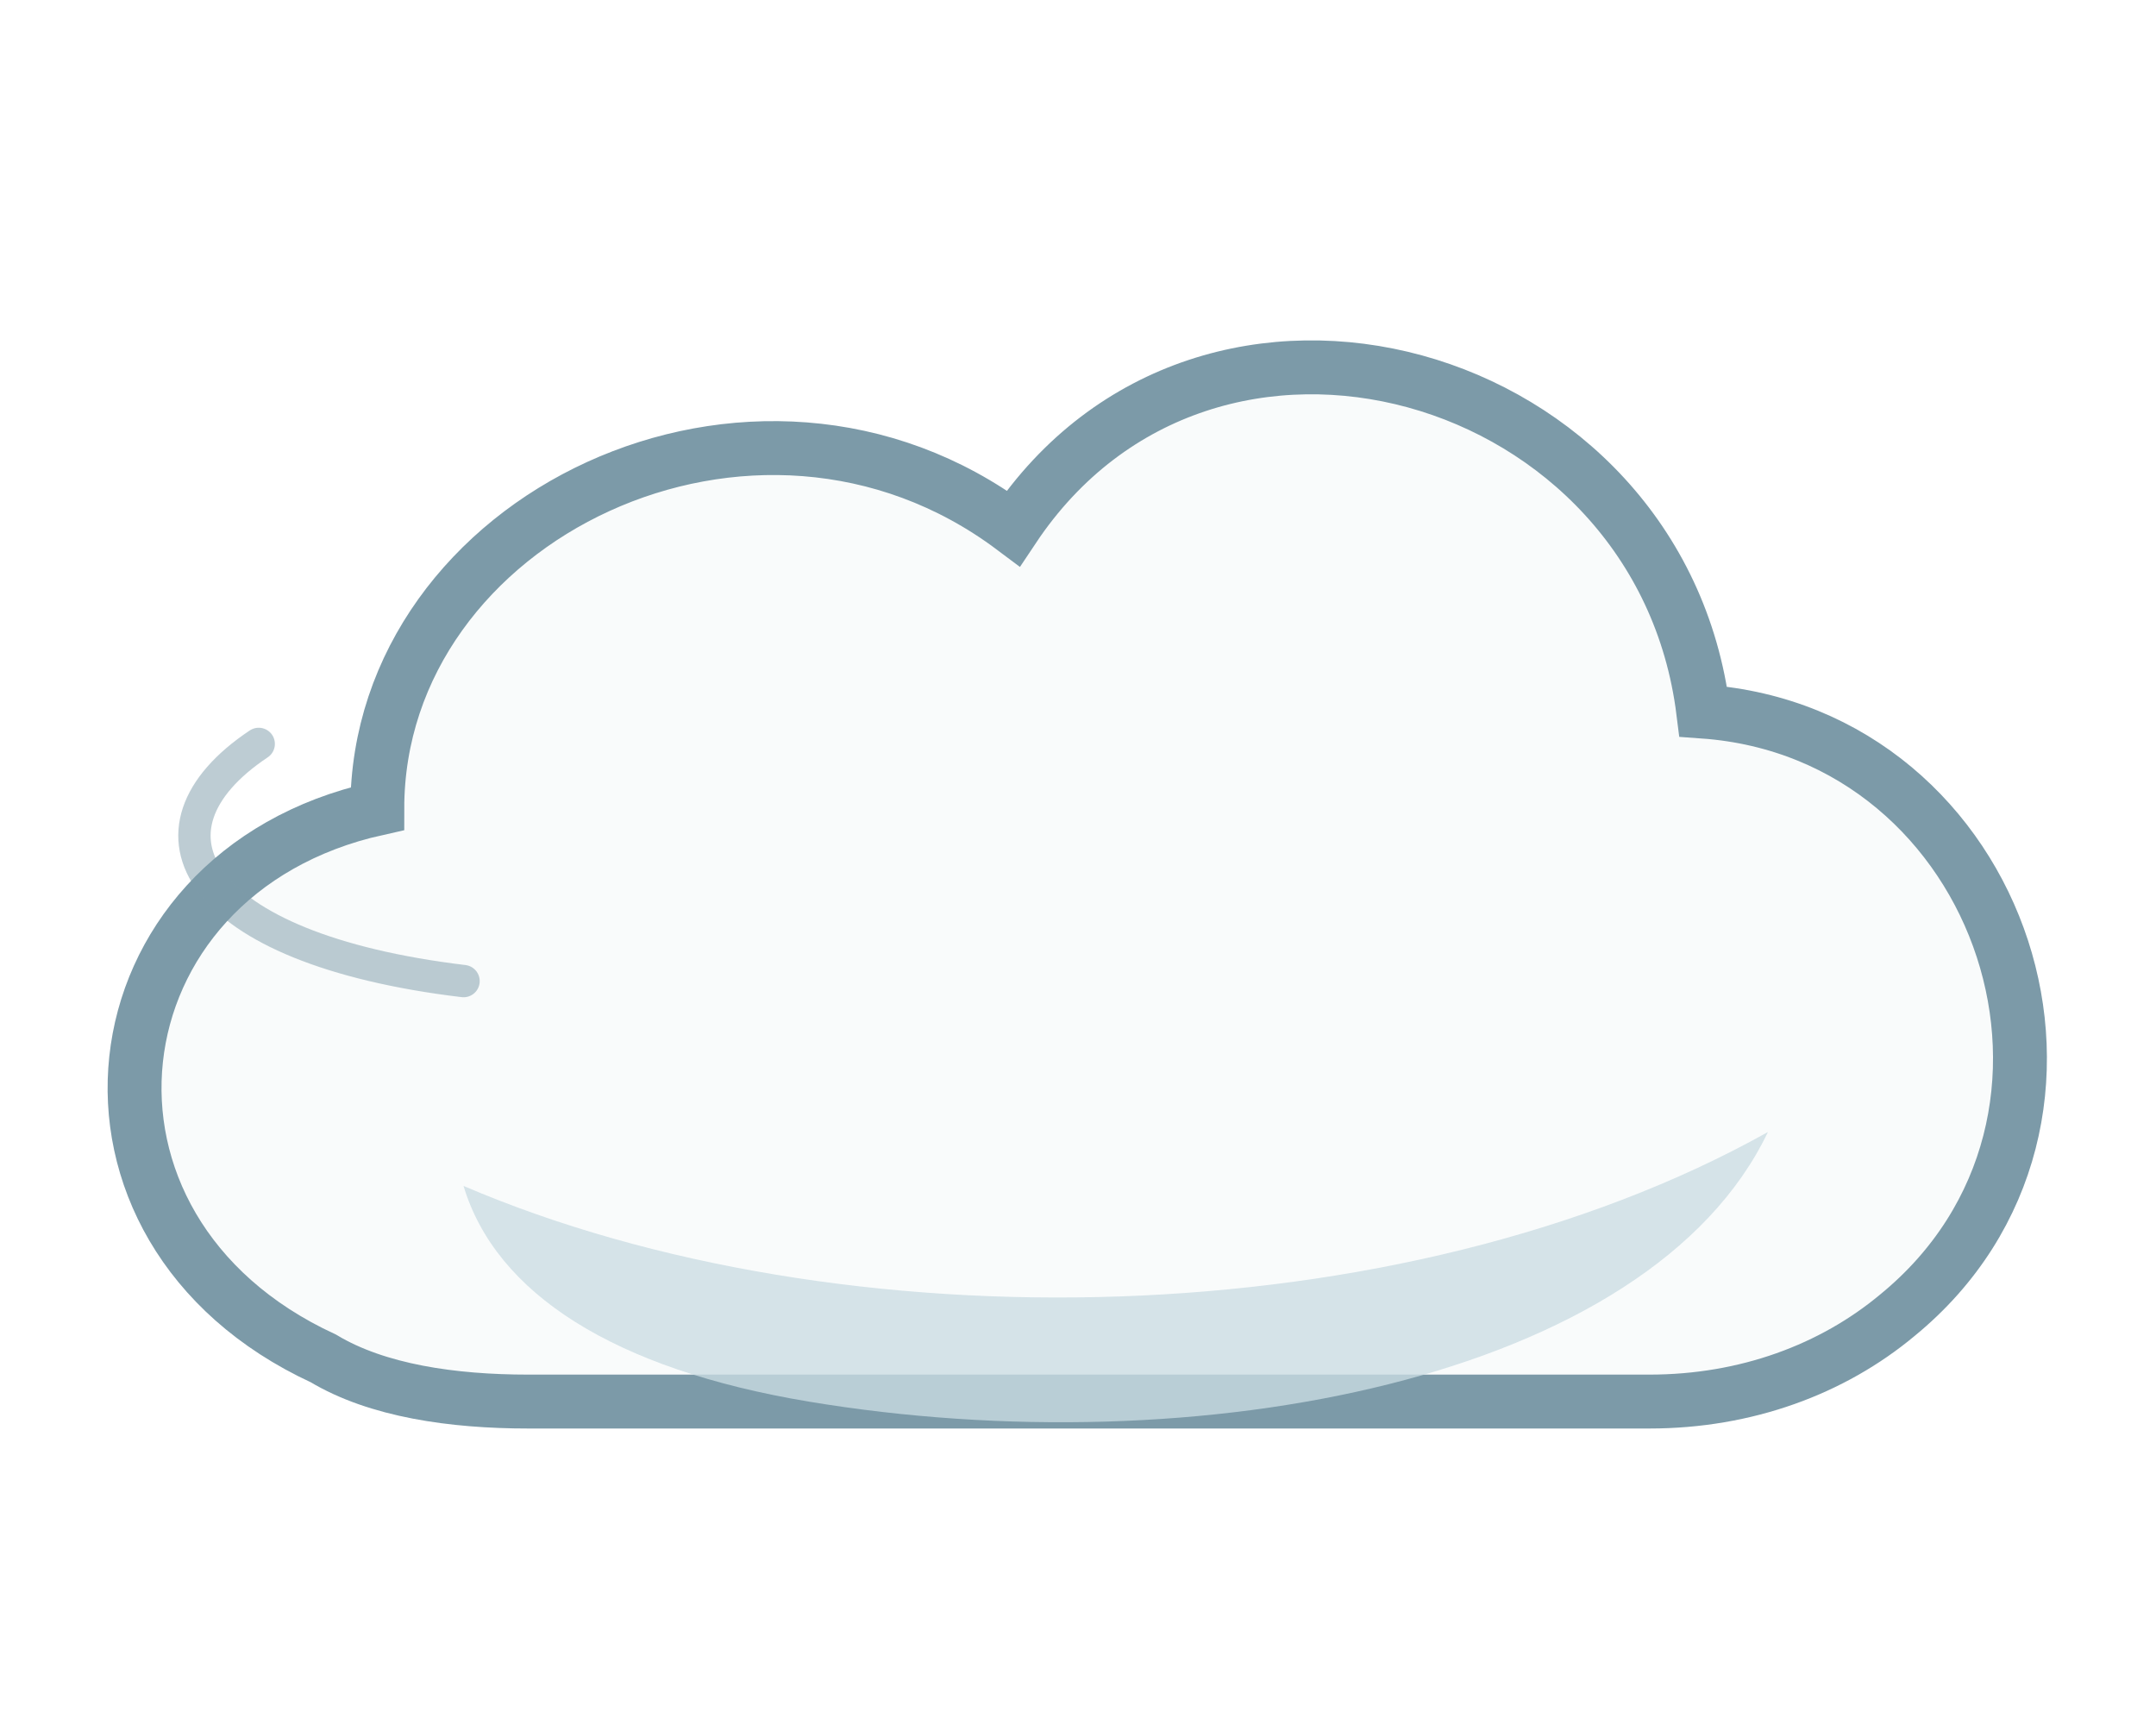
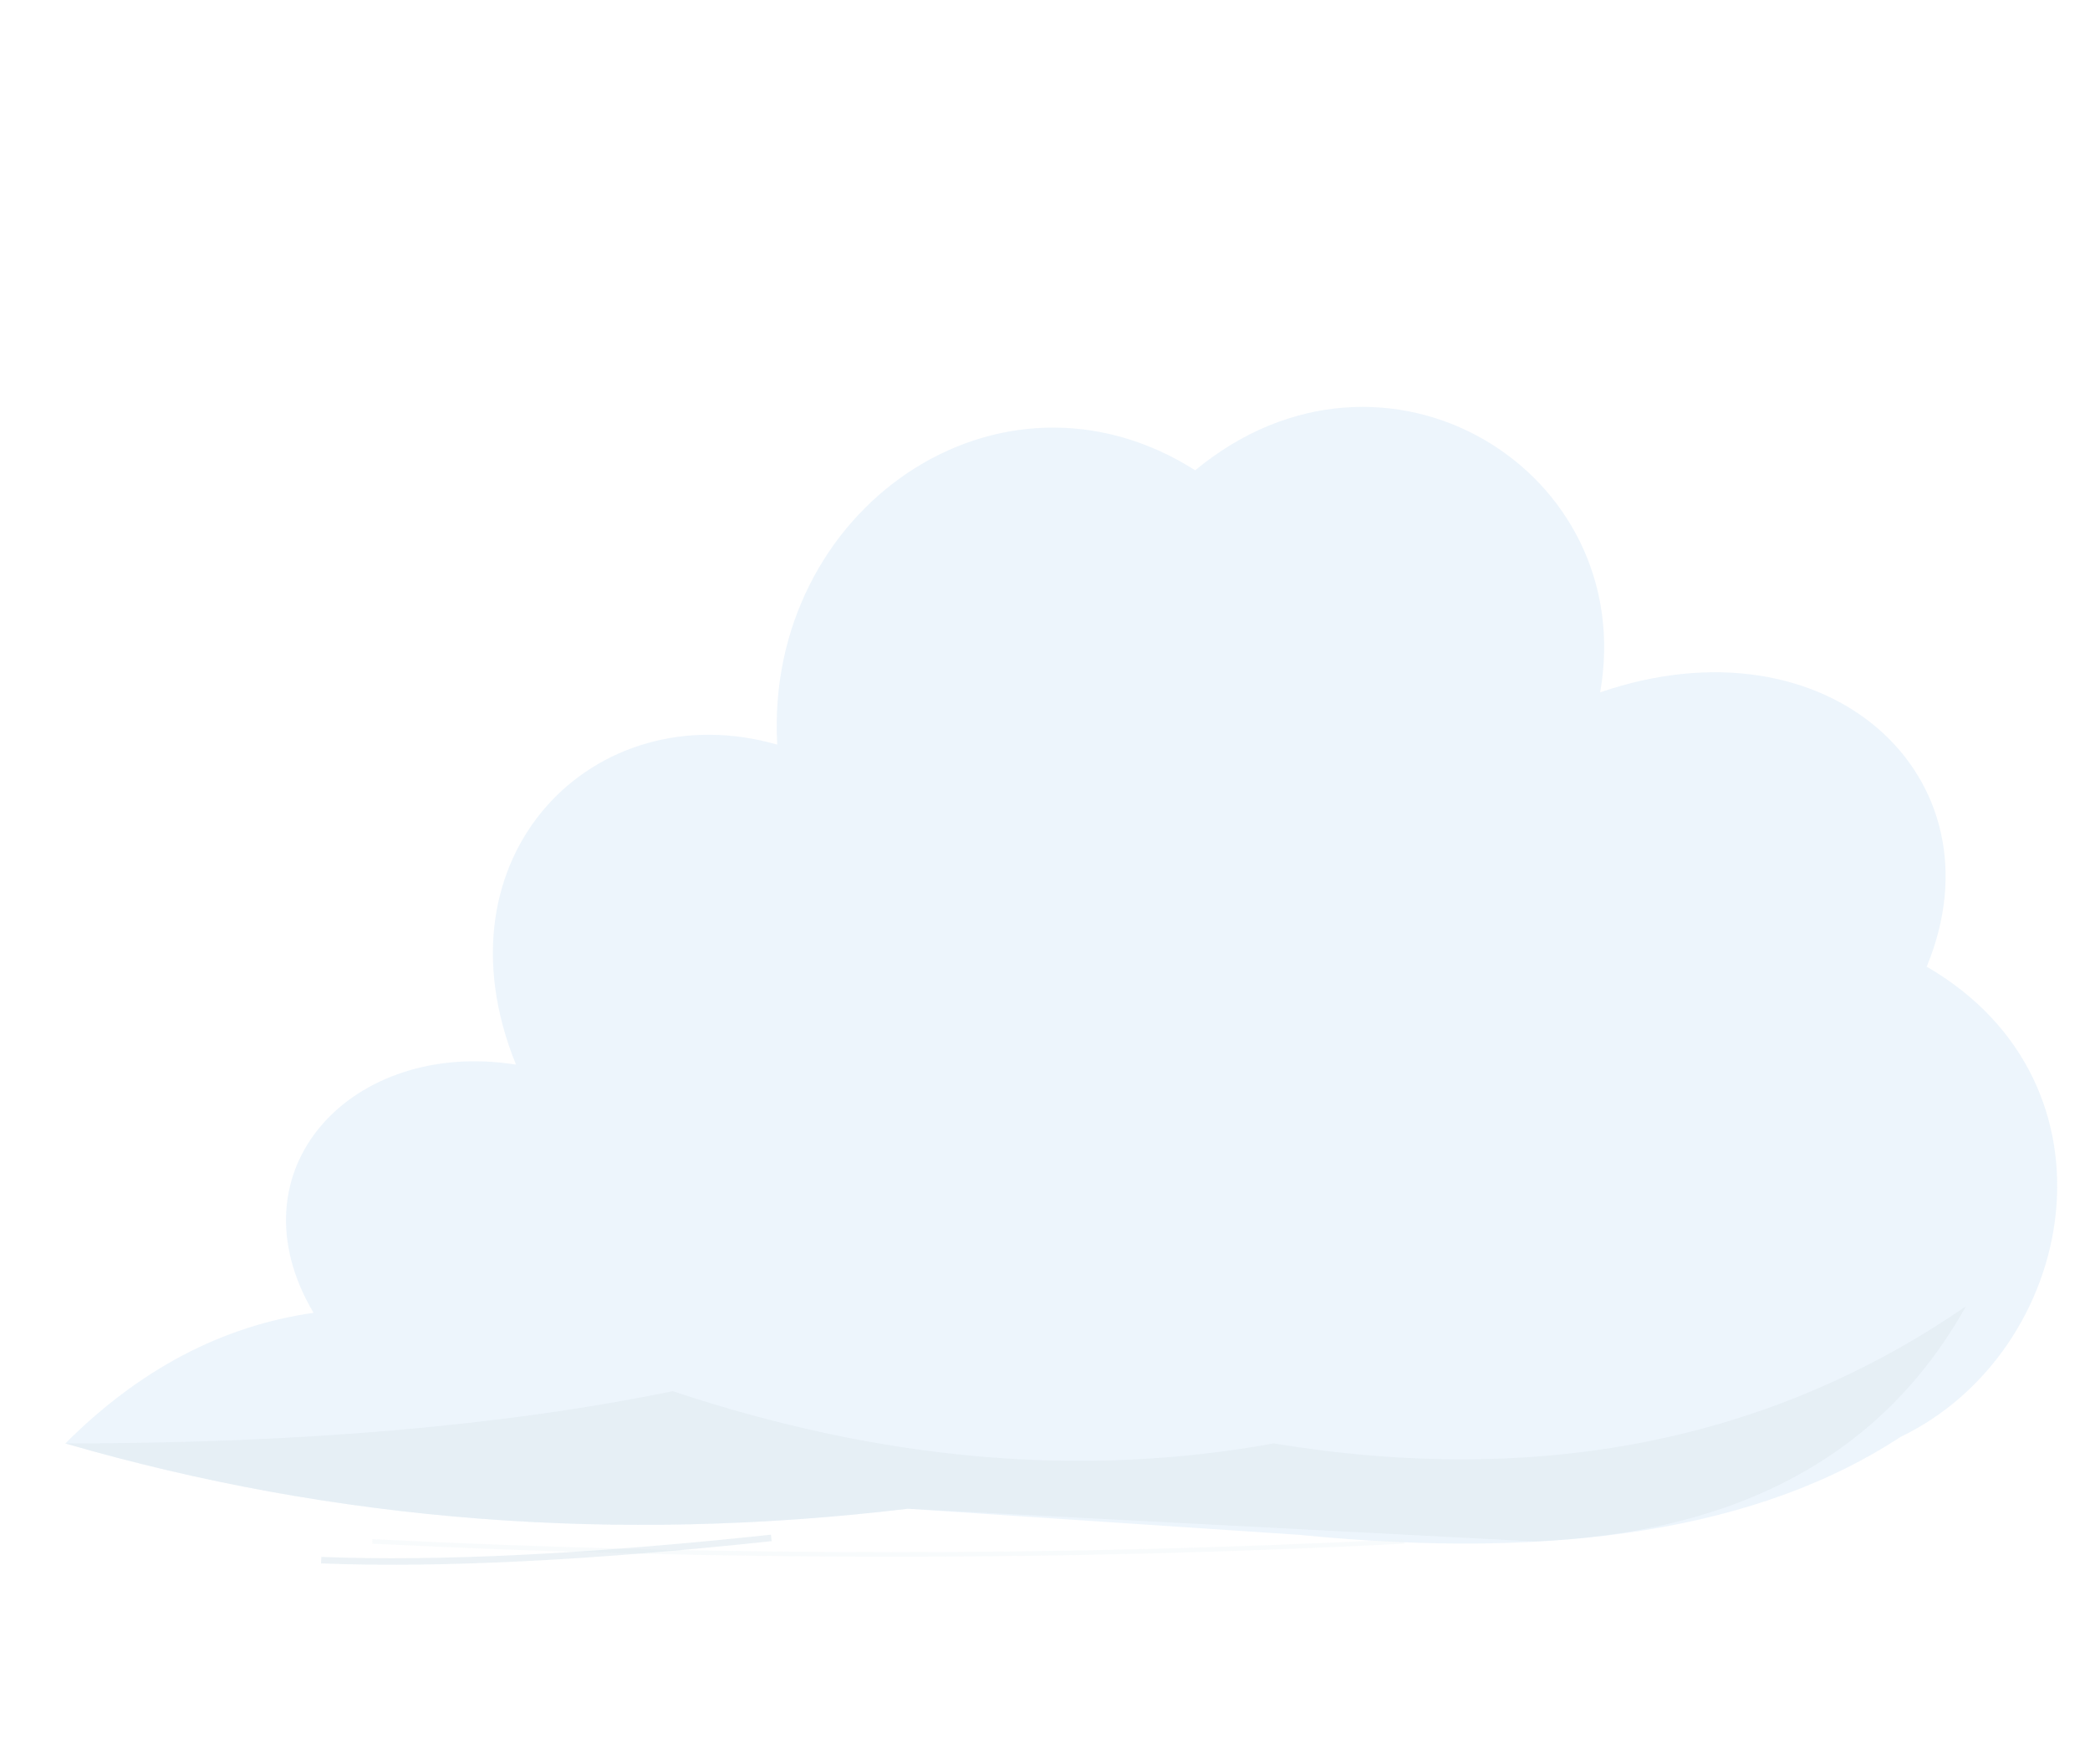
- <svg xmlns="http://www.w3.org/2000/svg" viewBox="0 0 200 160" preserveAspectRatio="xMidYMid meet" aria-hidden="true" focusable="false" class="theme-object" data-variant-silhouette="5" data-variant-palette="3" data-variant-orientation="0" data-variant-density="0" data-variant-underside="1" data-variant-wisp="1" data-visual-axis="orientation" data-visual-value="0" data-visual-scope="self">
+ <svg xmlns="http://www.w3.org/2000/svg" viewBox="0 0 320 270" preserveAspectRatio="xMidYMid meet" opacity=".98">
  <g data-visual-axis="palette" data-visual-value="3">
-     <path data-visual-axis="silhouette" data-visual-value="5" data-visual-scope="self" d="M30 126C4 114 8 81 35 75C35 48 70 31 94 49C112 22 154 34 158 66C186 68 198 104 176 122C170 127 162 130 153 130H49C42 130 35 129 30 126Z" fill="rgb(249, 251, 251)" stroke="rgb(124, 154, 168)" stroke-width="5" />
-     <g data-visual-axis="density" data-visual-value="0" />
+     <g data-visual-axis="silhouette" data-visual-value="3">
+       <path d="M10 221Q27 204 48 201C35 179 54 159 79 163C66 131 91 106 119 114C117 78 153 53 183 72C212 48 251 72 245 106C280 94 307 119 295 148C326 166 318 207 291 220Q259 241 199 235L139 231Q72 239 10 221Z" fill="#edf5fc" />
+     </g>
    <g data-visual-axis="underside" data-visual-value="1">
-       <path class="theme-detail" d="M43 110C78 125 130 124 164 105C153 128 111 136 75 130C57 127 46 120 43 110Z" fill="#cadce3" opacity="0.78" />
+       <path d="M10 221Q64 221 103 213Q151 229 195 221Q256 231 301 200Q282 234 235 236L139 231Q72 239 10 221Z" fill="#dce7ed" opacity=".45" />
+     </g>
+     <g data-visual-axis="density" data-visual-value="0">
+       <path d="M57 236Q137 240 215 236" fill="none" stroke="#eef5f8" stroke-width=".7" opacity=".4" />
    </g>
    <g data-visual-axis="wisp" data-visual-value="1">
-       <path class="theme-detail" d="M43 91C18 88 12 77 24 69" fill="none" stroke="#7c9aa8" stroke-width="3" stroke-linecap="round" opacity=".5" />
+       <g data-visual-axis="orientation" data-visual-value="0" transform="rotate(-2 160 232)">
+         <path d="M49 235Q76 237 118 234" fill="none" stroke="#d4e3ec" stroke-width="1" opacity=".45" />
+       </g>
    </g>
  </g>
-   <rect data-theme-content-area="content" x="48" y="52" width="104" height="64" fill="none" stroke="none" />
+   <rect x="101" y="112" width="154" height="100" fill="none" data-theme-content-area="content" />
</svg>
